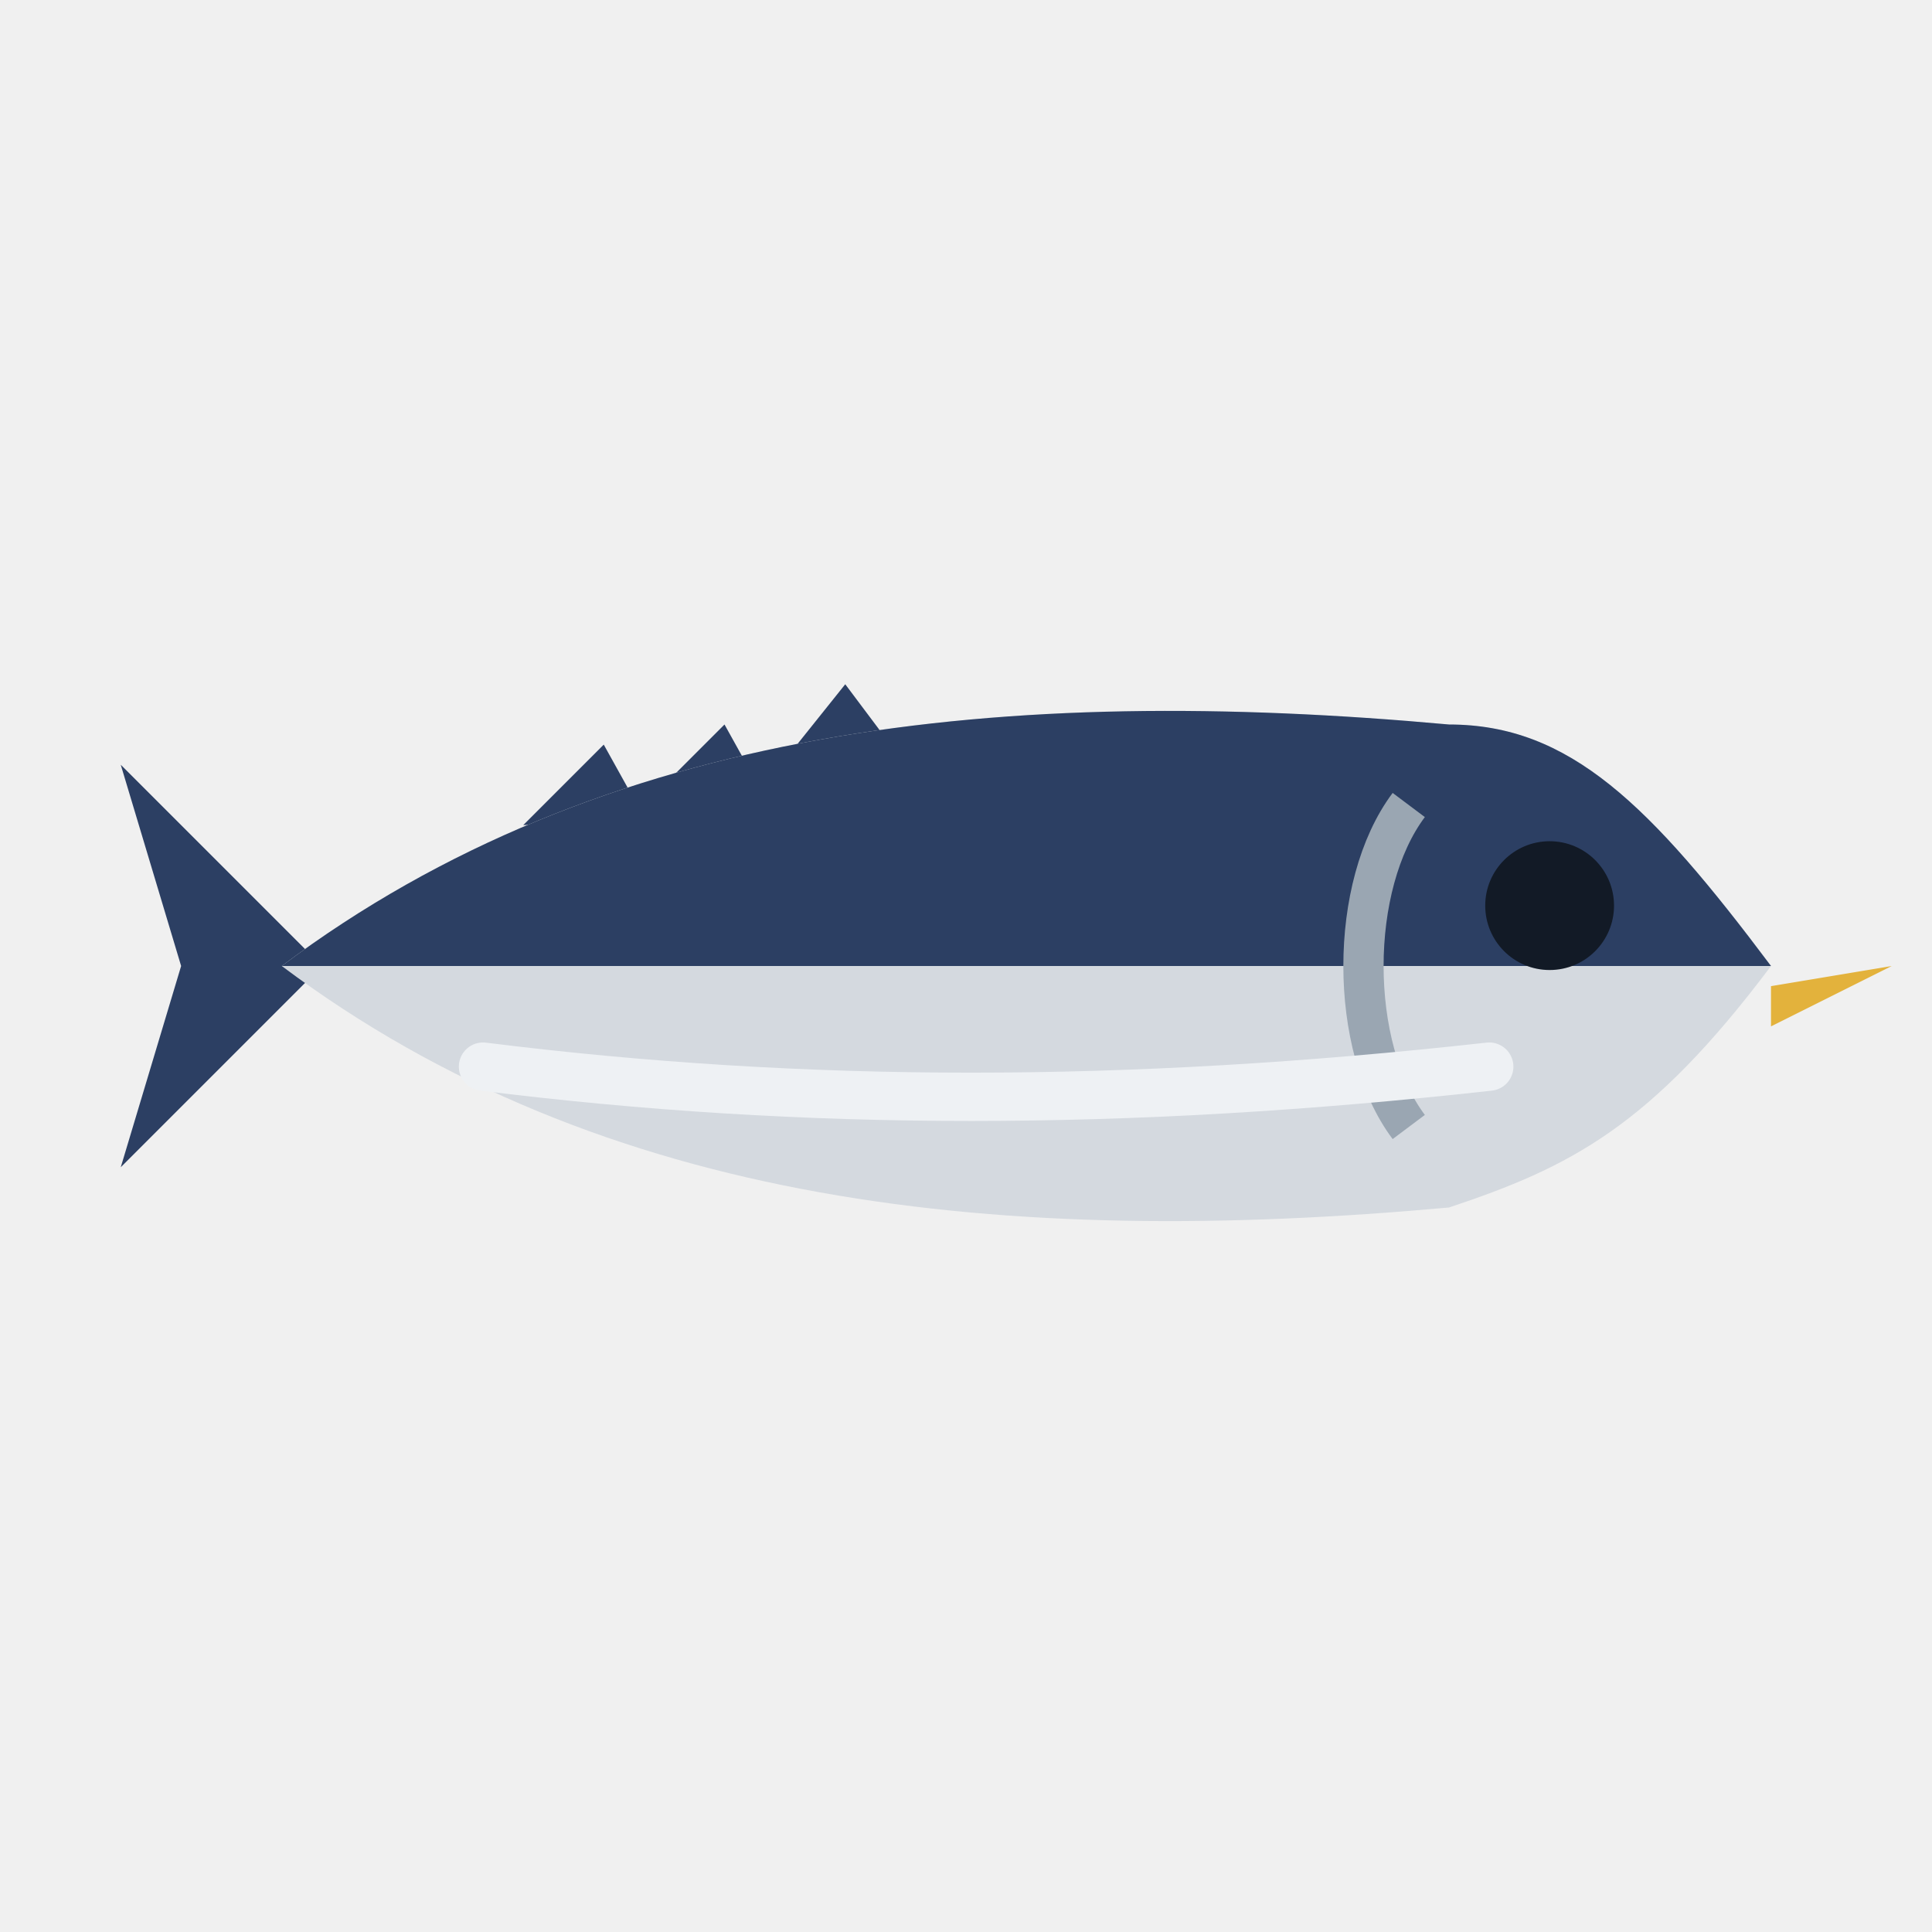
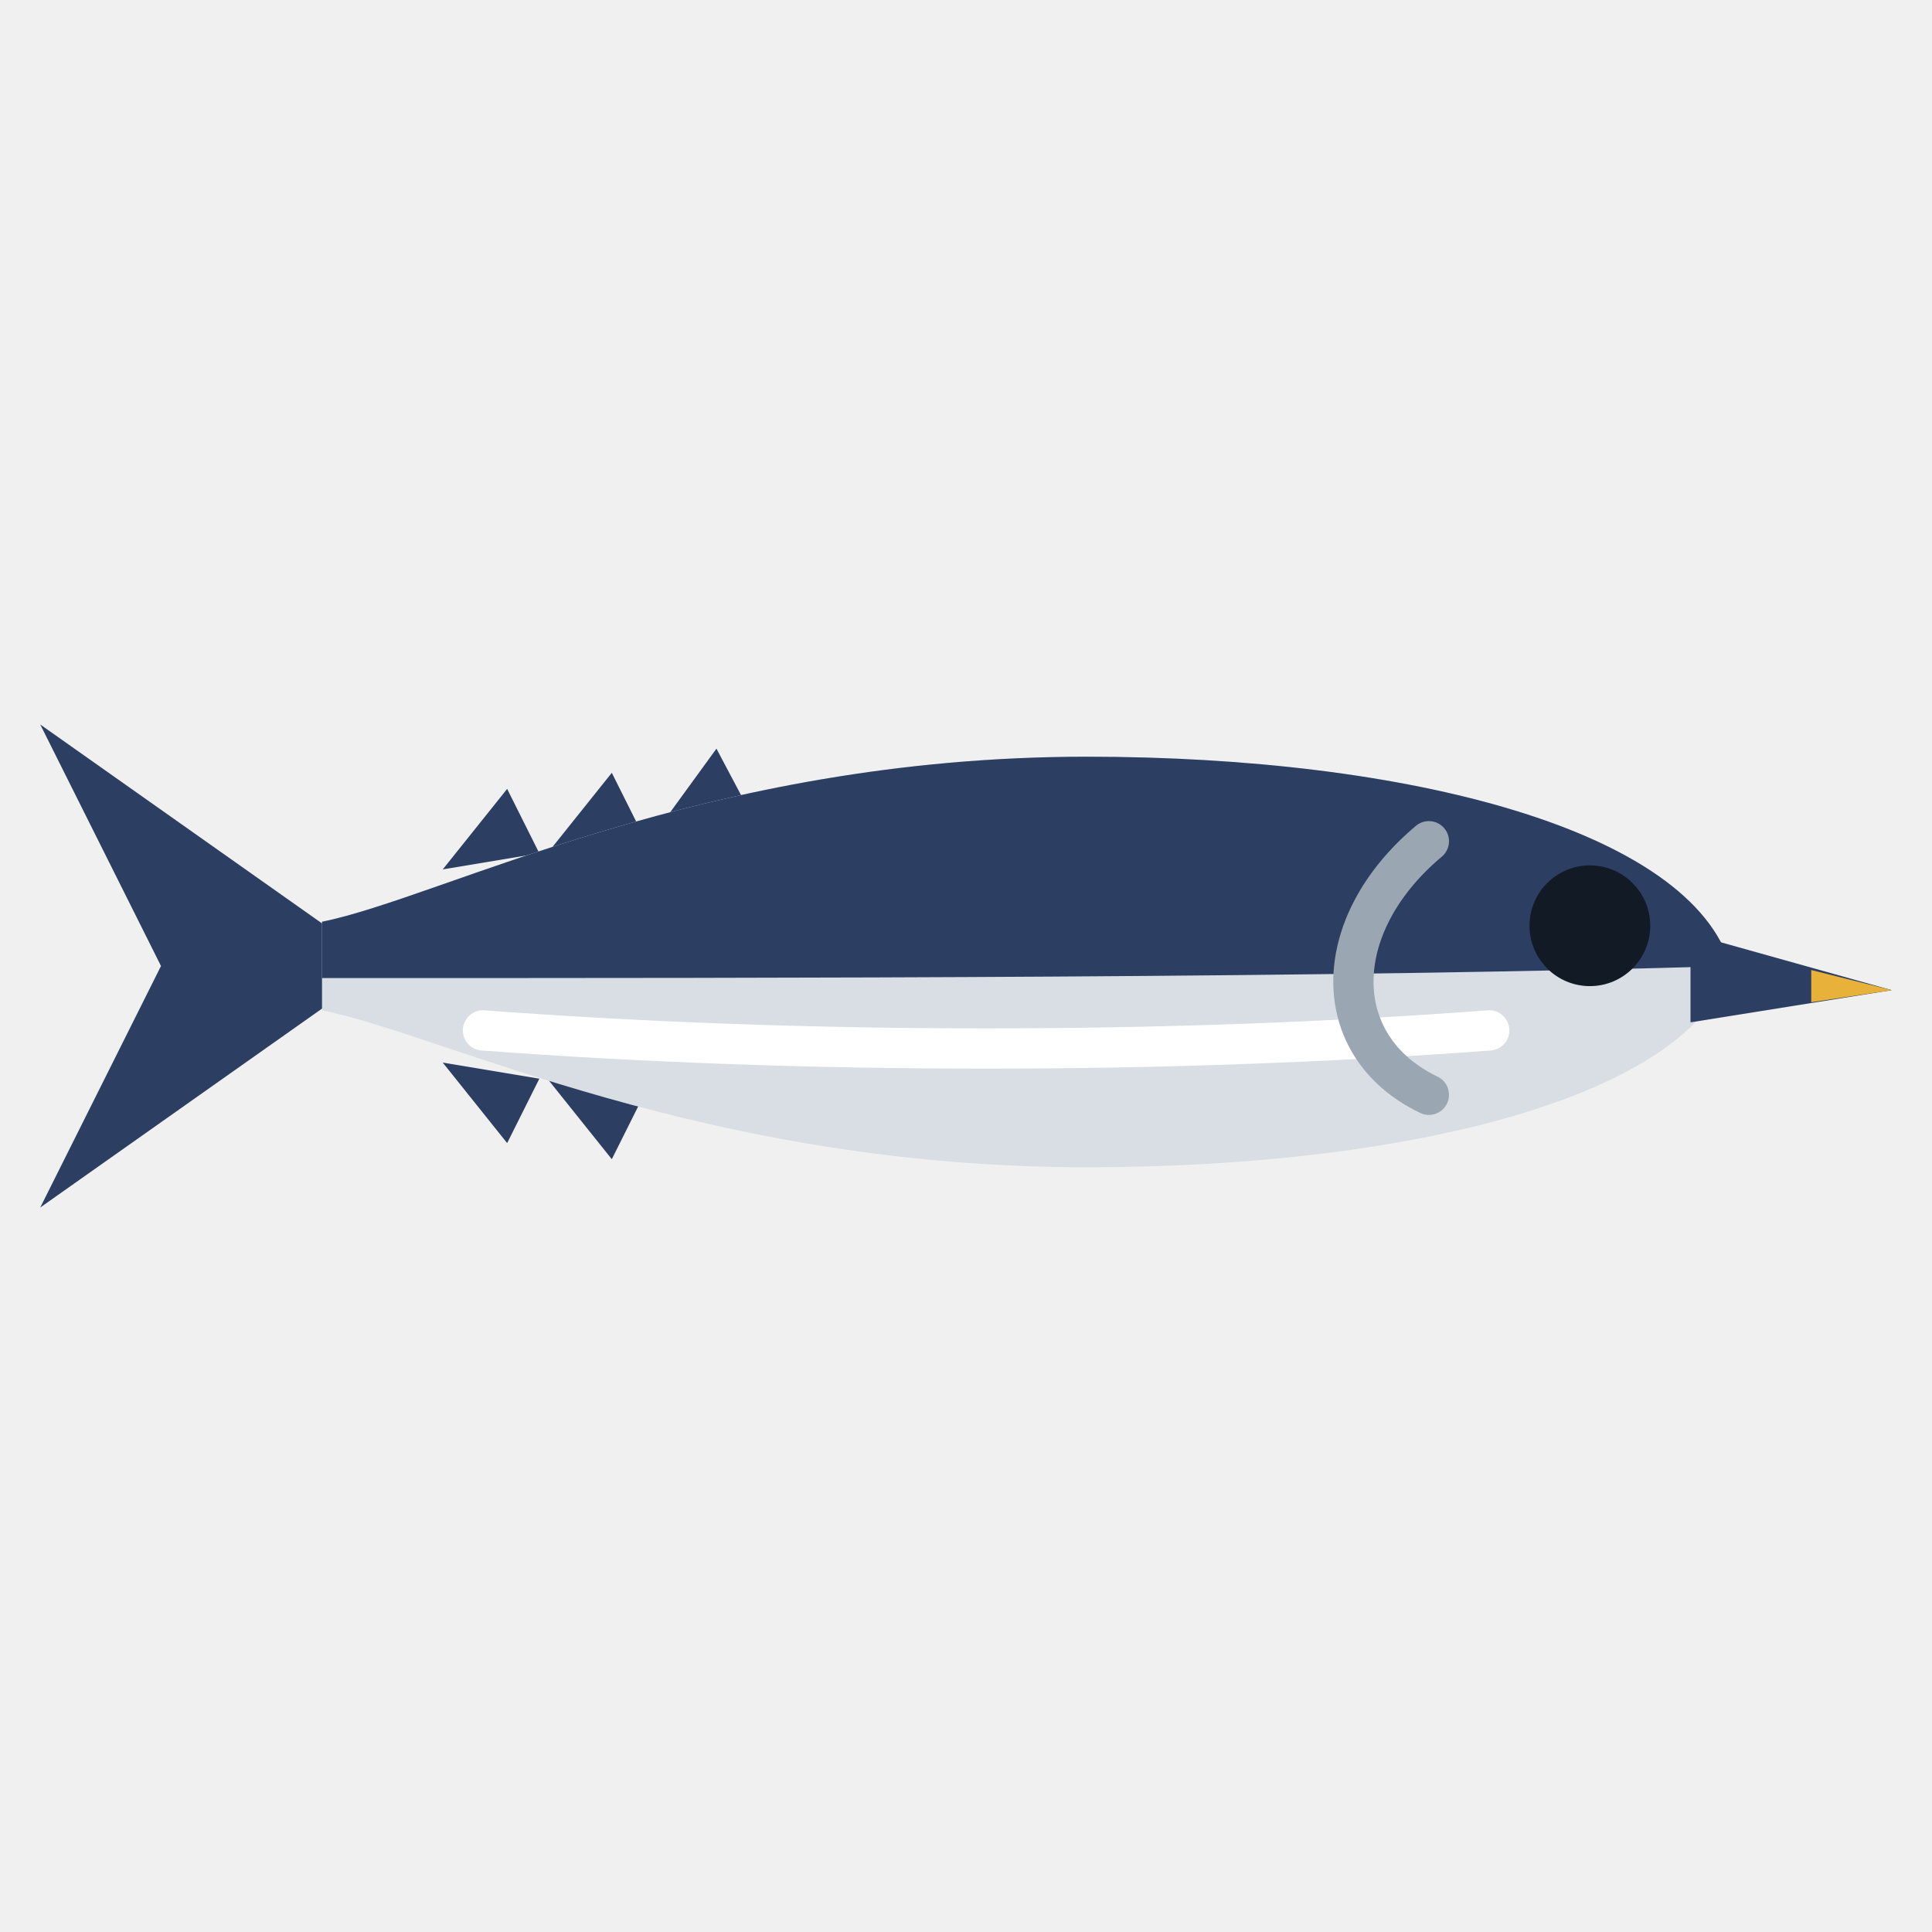
<svg xmlns="http://www.w3.org/2000/svg" width="48" height="48" viewBox="0 0 48 48" role="img" aria-label="Pacific saury">
-   <path d="M8 24 3 19l1.5 5L3 29Z" fill="#2c3f63" />
+   <path d="M9.5 24L1 18L4 24L1 30Z" fill="#2c3f63" />
  <g fill="#2c3f63">
-     <path d="M13 20.5l2-2 1 1.8Z" />
-     <path d="M16 20l2-2 1 1.8Z" />
-     <path d="M19 19.5l2-2.5 1.5 2Z" />
+     <path d="M11 21.6l1.6-2 .8 1.6Z" />
+     <path d="M13.6 21.2l1.6-2 .8 1.6Z" />
+     <path d="M16.2 20.8l1.6-2.2.9 1.7Z" />
+     <path d="M11 26.4l1.6 2 .8-1.6Z" />
+     <path d="M13.6 26.8l1.6 2 .8-1.6Z" />
  </g>
-   <path d="M7 24c8-6 18-7 29-6 3 0 5 2 8 6-3 4-5 5-8 6-11 1-21 0-29-6Z" fill="#d4d9df" />
-   <path d="M7 24c8-6 18-7 29-6 3 0 5 2 8 6Z" fill="#2c3f63" />
-   <path d="M44 24.5l3-.5-3 1.5Z" fill="#e3b23c" />
-   <path d="M35 20c-1.5 2-1.5 6 0 8" stroke="#9aa6b2" stroke-width="1" fill="none" />
-   <circle cx="38.5" cy="22.5" r="1.6" fill="#121a26" />
-   <path d="M12 26.5c8 1 16 1 25 0" stroke="#eef1f4" stroke-width="1.2" fill="none" stroke-linecap="round" />
+   <path d="M43 24C42 20.62 35 18.8 27 18.8C17.5 18.8 11 22.3 8 22.9L8 25.1C11 25.7 17.5 29 27 29C35 29 42 27.25 43 24Z" fill="#d9dee4" />
+   <path d="M43 24C42 20.62 35 18.8 27 18.8C17.5 18.8 11 22.3 8 22.9L8 24.3C20 24.3 33 24.3 43 24Z" fill="#2c3f63" />
+   <path d="M42 23.2 47 24.6l-5 .8Z" fill="#2c3f63" />
+   <path d="M45 24.1l2 .5-2 .3Z" fill="#e8b23a" />
+   <path d="M12 25.6c8 .6 17 .6 25 0" stroke="#ffffff" stroke-width="1" fill="none" stroke-linecap="round" />
+   <path d="M35.5 20.9C33 23 33 26 35.5 27.2" stroke="#9aa6b2" stroke-width="1" fill="none" stroke-linecap="round" />
+   <circle cx="39.5" cy="23" r="1.5" fill="#121a26" />
</svg>
